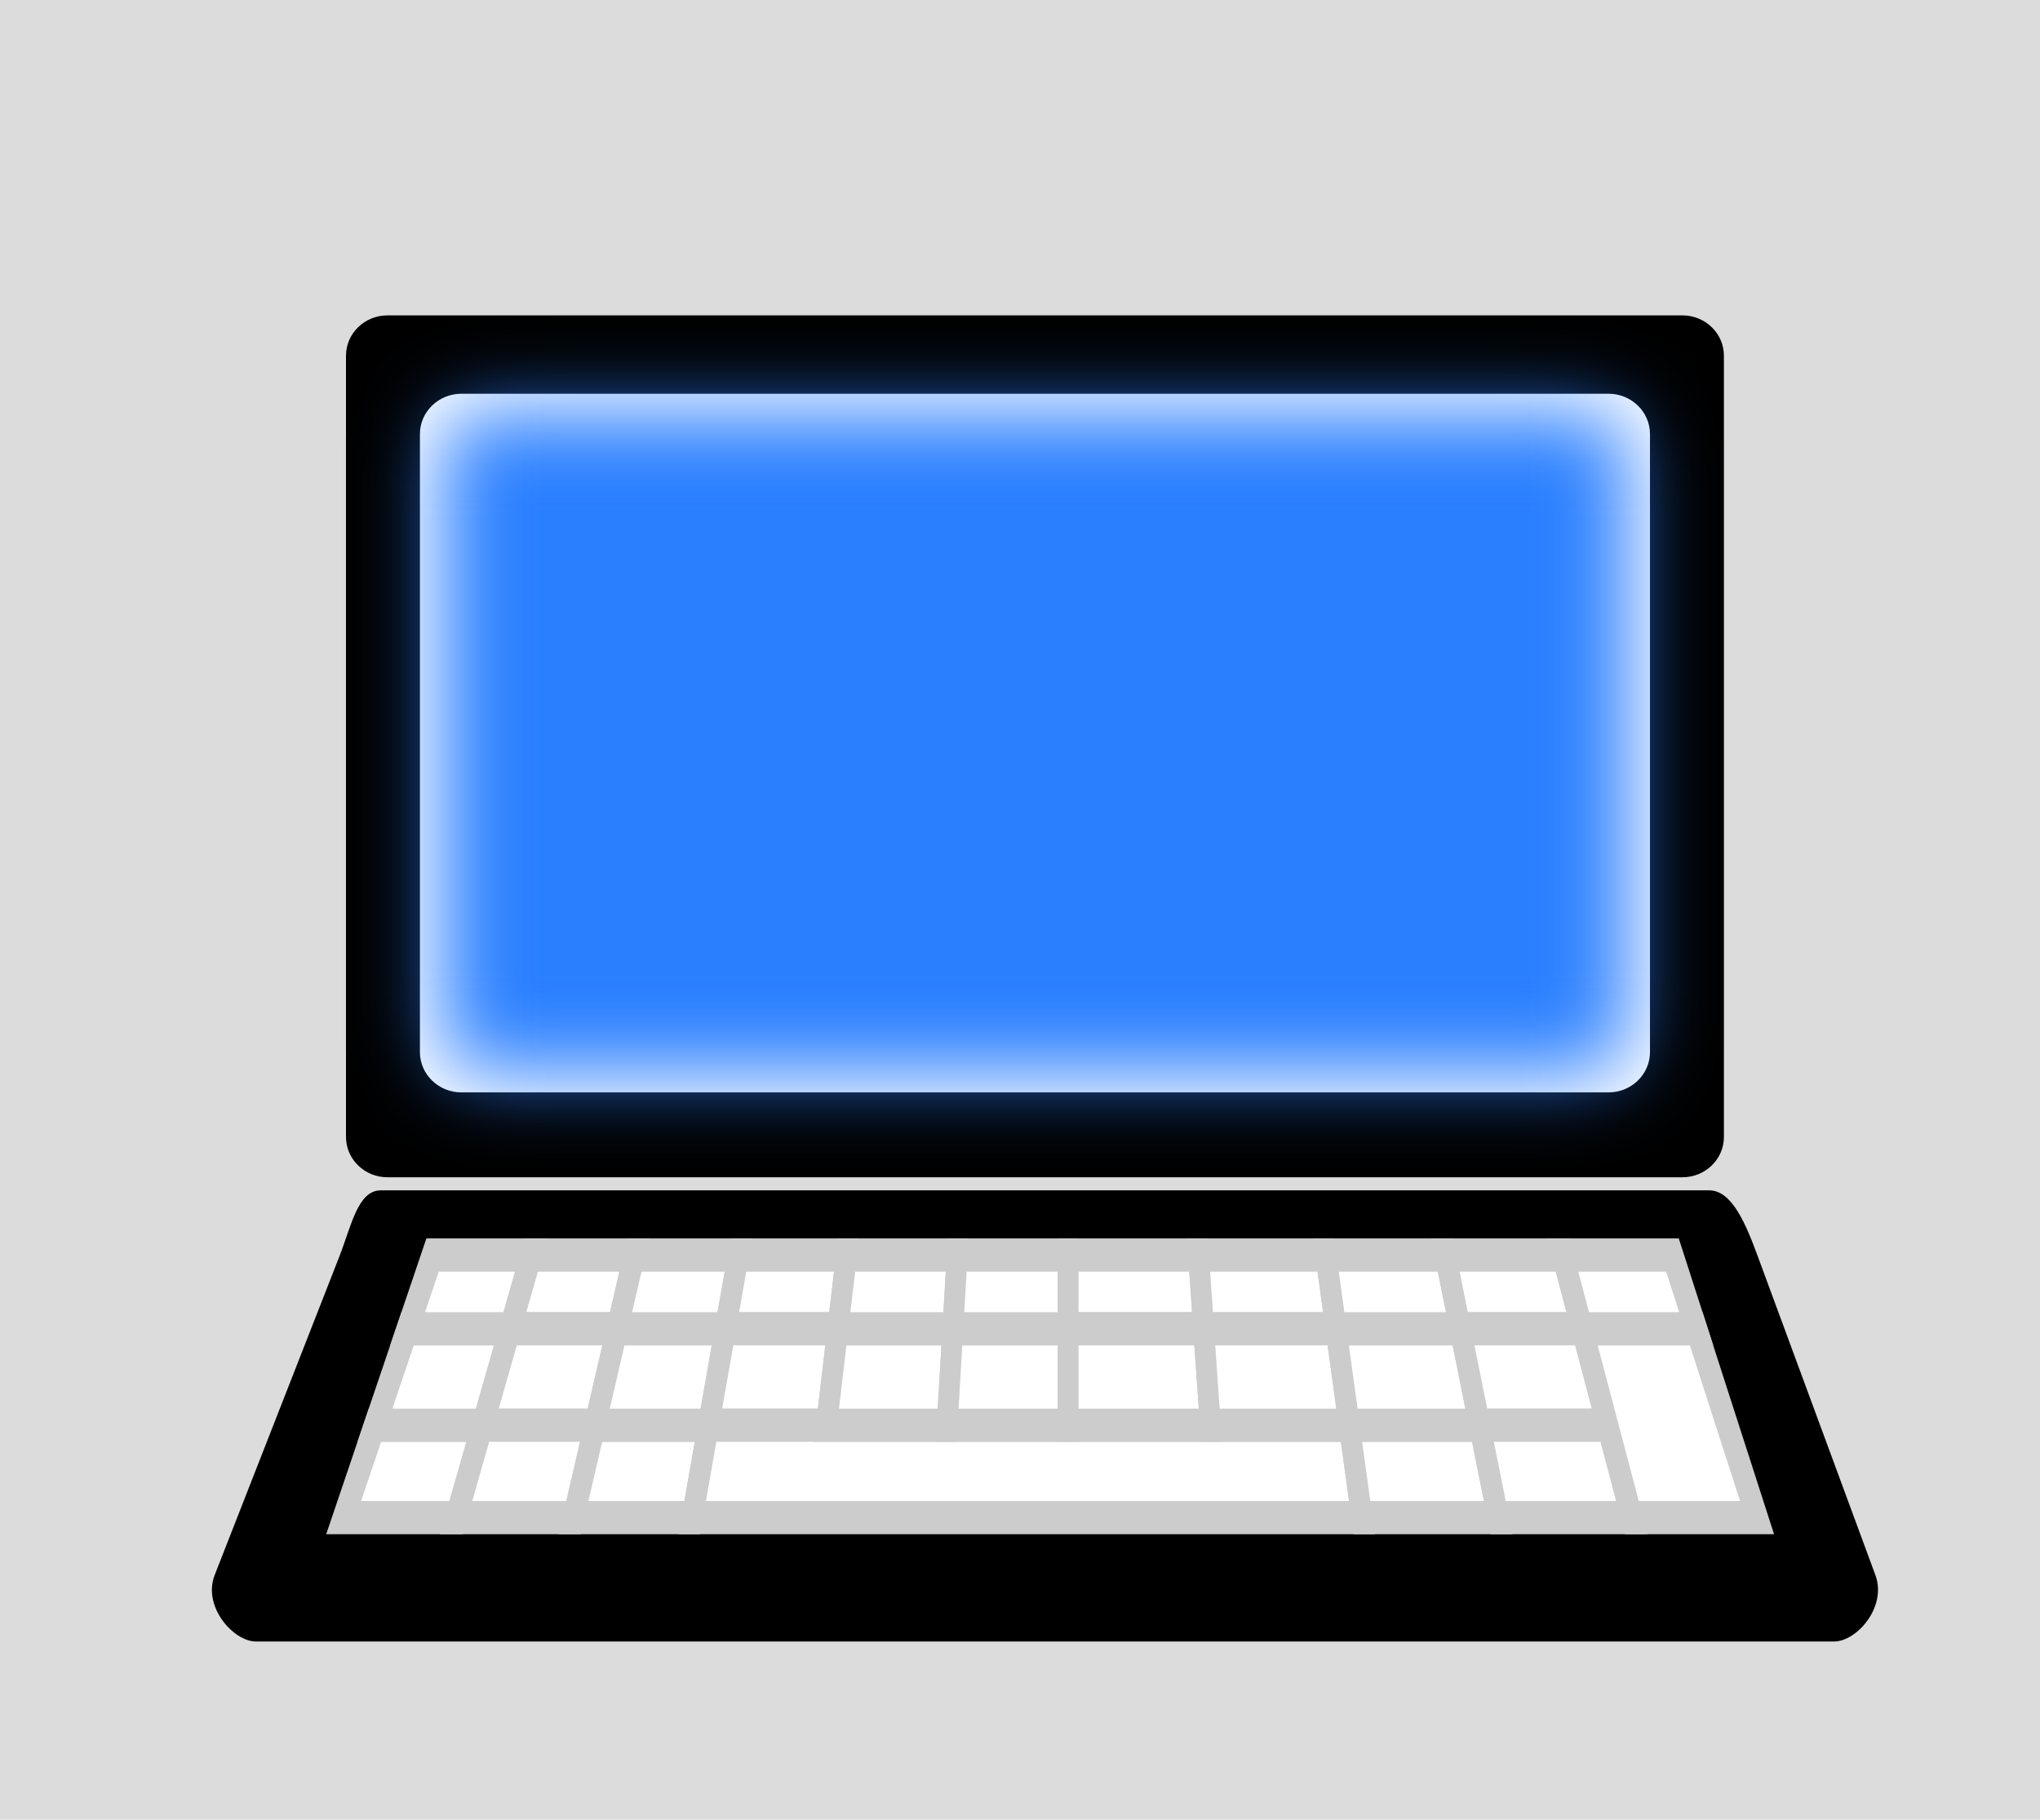
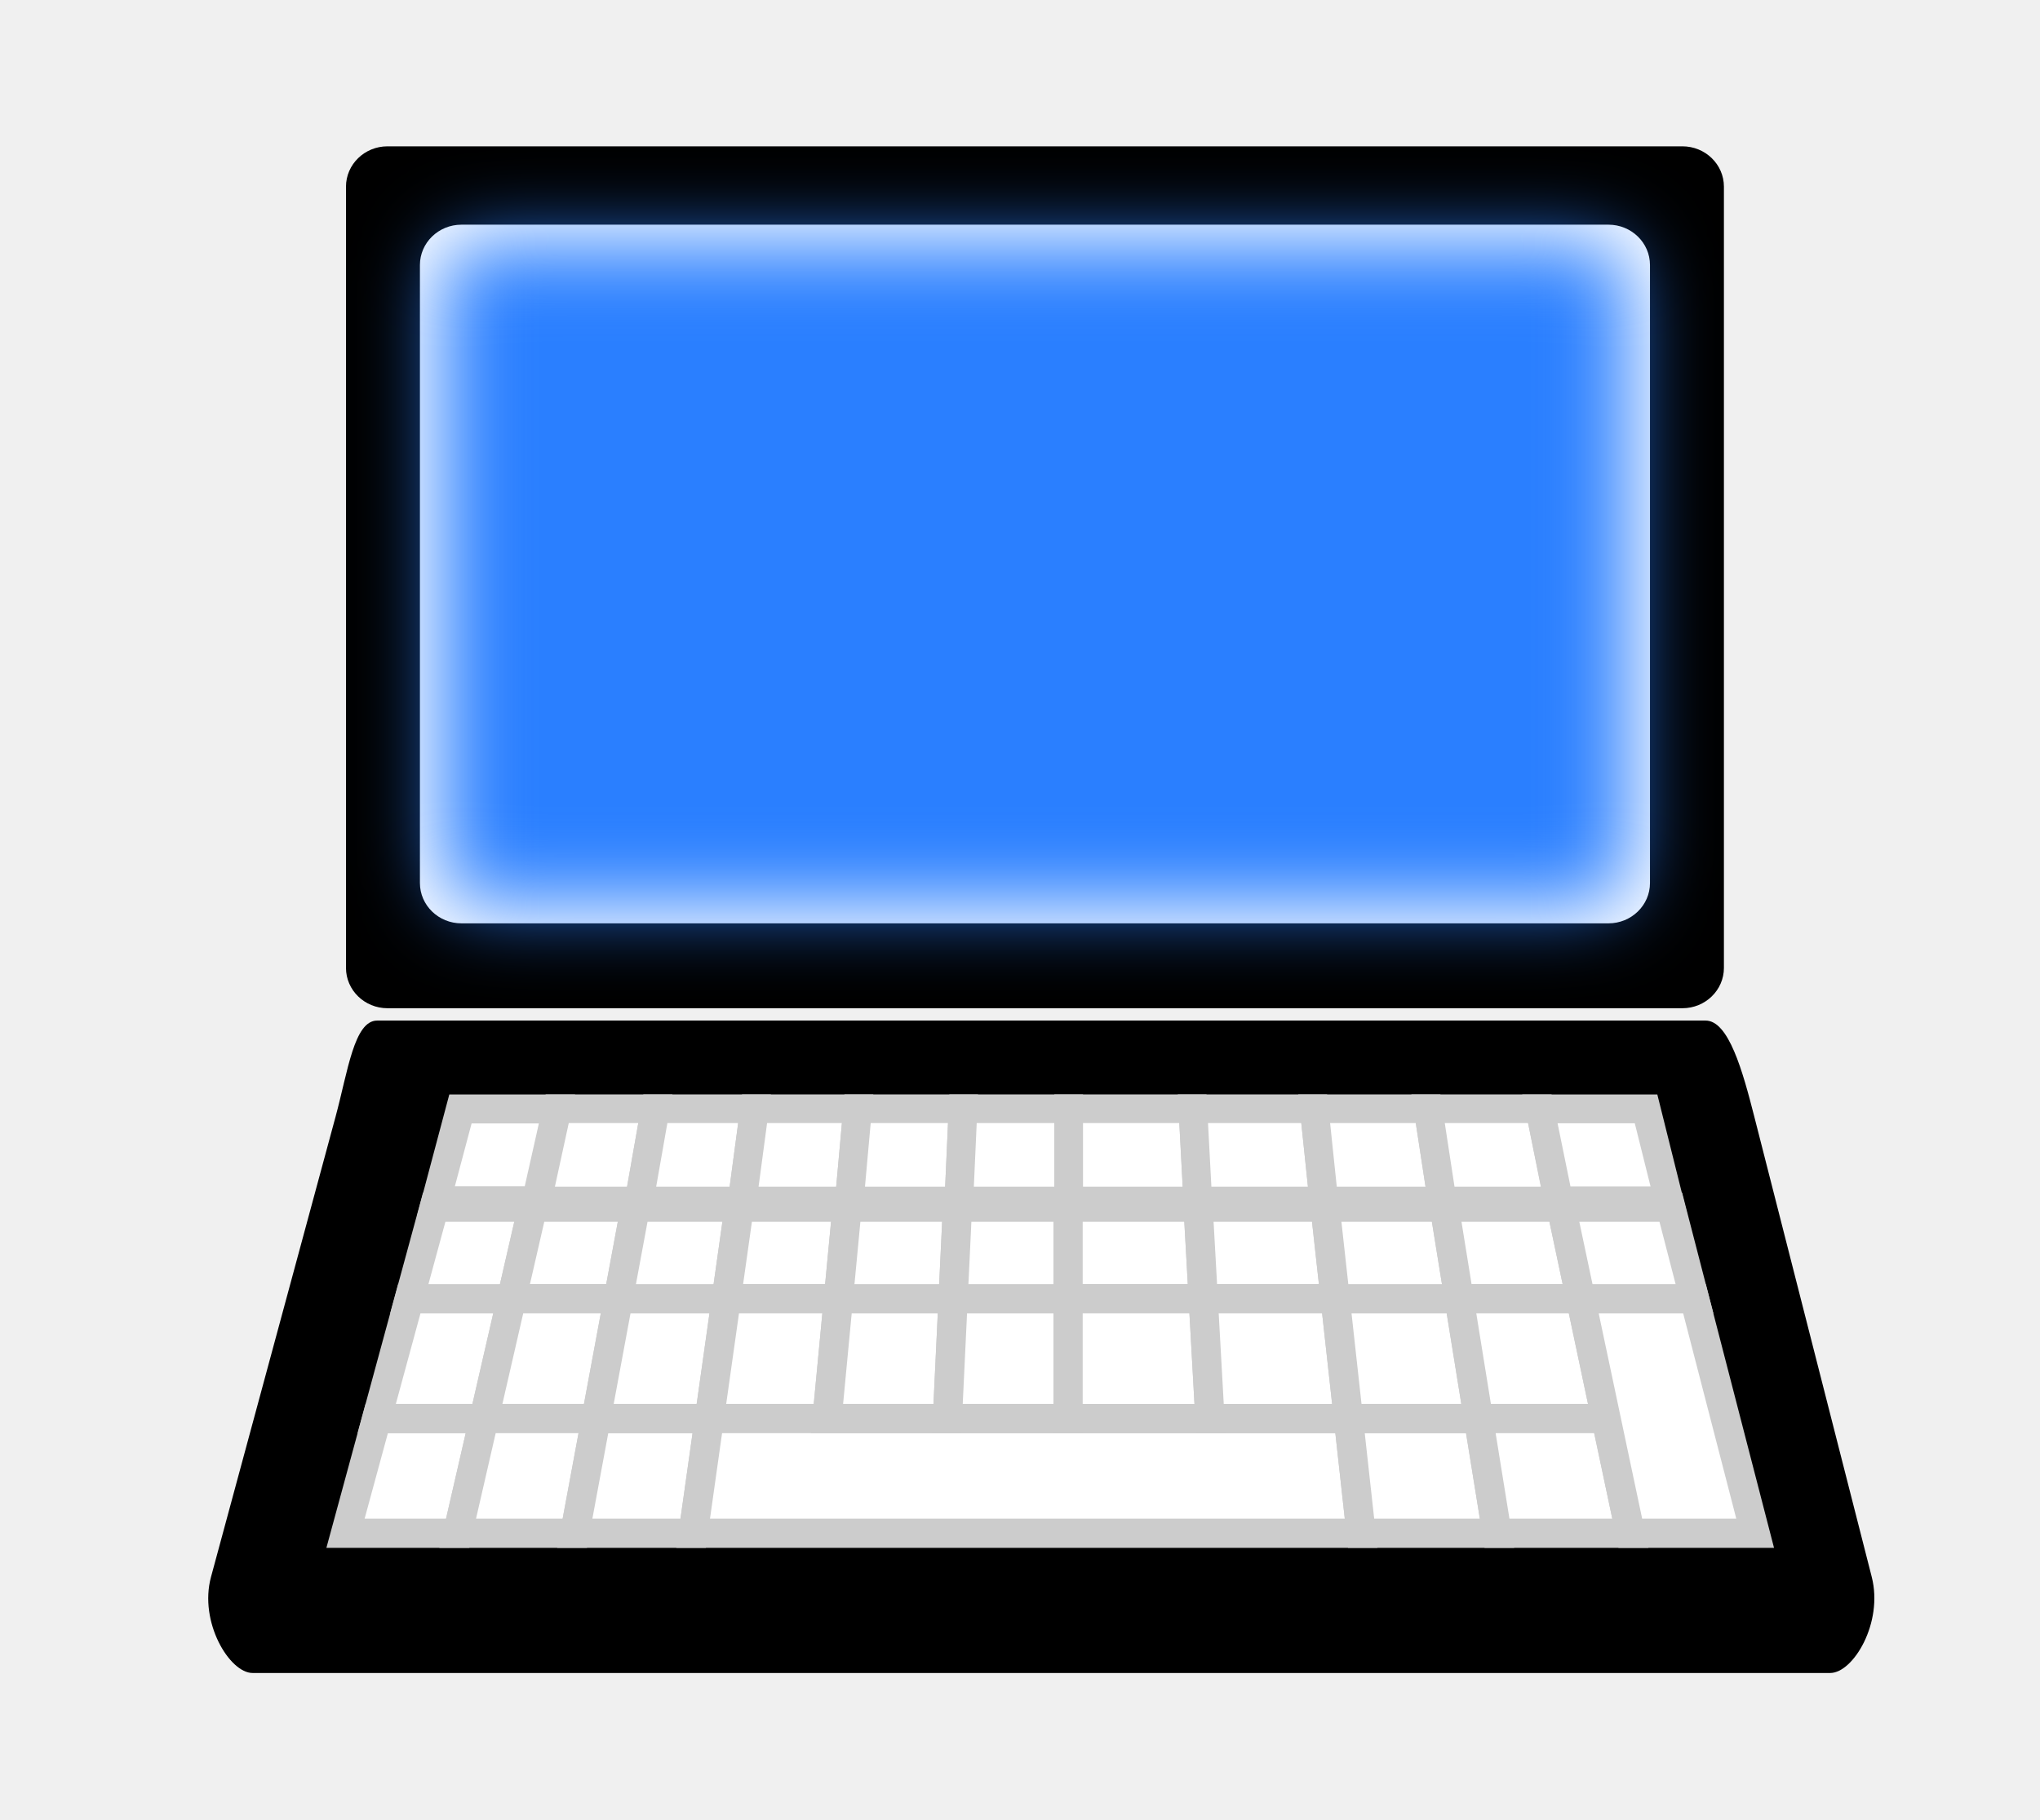
<svg xmlns="http://www.w3.org/2000/svg" width="159.598mm" height="142.377mm" viewBox="0 0 565.505 504.487" id="svg9579" version="1.1">
  <defs id="defs9581">
    <filter style="color-interpolation-filters:sRGB" id="filter1529" x="-0.084" width="1.167" y="-0.15" height="1.3">
      <feGaussianBlur stdDeviation="11.474" id="feGaussianBlur1531" />
    </filter>
  </defs>
  <g id="layer1" transform="translate(174.6297,-144.8468)">
-     <rect style="opacity:1;fill:#dcdcdc;fill-opacity:1;stroke-width:3.408" id="rect847" width="565.505" height="504.487" x="-174.63" y="144.847" />
-     <rect style="opacity:1;fill:#000000;fill-opacity:1;stroke:none;stroke-width:22.701;stroke-miterlimit:4;stroke-dasharray:none" id="rect10127" width="381.975" height="238.995" x="-78.72" y="232.295" rx="11.515" ry="11.189" />
-     <rect style="opacity:1;fill:#ffffff;fill-opacity:1;stroke:none;stroke-width:22.701;stroke-miterlimit:4;stroke-dasharray:none" id="rect10129" width="340.983" height="193.73" x="-58.224" y="254.022" rx="11.515" ry="11.189" />
-     <path style="opacity:1;fill:#000000;fill-opacity:1;stroke:none;stroke-width:20.476;stroke-miterlimit:4;stroke-dasharray:none" d="M -69.069,474.911 H 299.194 c 6.379,0 10.251,9.623 13.491,18.408 l 32.567,88.292 c 3.24,8.784 -5.136,18.408 -11.515,18.408 h -437.35 c -6.379,0 -14.897,-9.762 -11.515,-18.408 l 34.544,-88.292 c 3.383,-8.646 5.136,-18.408 11.515,-18.408 z" id="rect10131" />
-     <g id="g10263" style="fill:#ffffff;stroke:#cccccc" transform="matrix(5.757287,0,0,9.203868,-663.7944,-3259.352)">
-       <path id="path10174" d="m 101.51,415.587 1.507,-2.783 h 5.182 l -1.273,2.783 z" style="fill:#ffffff;fill-rule:evenodd;stroke:#cccccc;stroke-width:1px;stroke-linecap:butt;stroke-linejoin:miter;stroke-opacity:1" />
-       <path id="path10176" d="m 103.017,412.804 1.574,-2.906 h 4.937 l -1.329,2.906 z" style="fill:#ffffff;fill-rule:evenodd;stroke:#cccccc;stroke-width:1px;stroke-linecap:butt;stroke-linejoin:miter;stroke-opacity:1" />
-       <path id="path10178" d="m 104.59,409.898 1.203,-2.222 h 4.751 l -1.016,2.222 z" style="fill:#ffffff;fill-rule:evenodd;stroke:#cccccc;stroke-width:1px;stroke-linecap:butt;stroke-linejoin:miter;stroke-opacity:1" />
-       <path id="path10180" d="m 110.544,407.676 h 4.96 l -0.821,2.222 h -5.155 z" style="fill:#ffffff;fill-rule:evenodd;stroke:#cccccc;stroke-width:1px;stroke-linecap:butt;stroke-linejoin:miter;stroke-opacity:1" />
-       <path id="path10182" d="m 109.528,409.898 -1.329,2.906 h 5.41 l 1.074,-2.906 z" style="fill:#ffffff;fill-rule:evenodd;stroke:#cccccc;stroke-width:1px;stroke-linecap:butt;stroke-linejoin:miter;stroke-opacity:1" />
-       <path id="path10184" d="m 108.198,412.804 -1.273,2.783 h 5.654 l 1.029,-2.783 z" style="fill:#ffffff;fill-rule:evenodd;stroke:#cccccc;stroke-width:1px;stroke-linecap:butt;stroke-linejoin:miter;stroke-opacity:1" />
-       <path id="path10186" d="m 112.58,415.587 h 5.715 l 0.782,-2.783 h -5.468 z" style="fill:#ffffff;fill-rule:evenodd;stroke:#cccccc;stroke-width:1px;stroke-linecap:butt;stroke-linejoin:miter;stroke-opacity:1" />
-       <path id="path10188" d="m 113.608,412.804 1.074,-2.906 h 5.21 l -0.816,2.906 z" style="fill:#ffffff;fill-rule:evenodd;stroke:#cccccc;stroke-width:1px;stroke-linecap:butt;stroke-linejoin:miter;stroke-opacity:1" />
-       <path id="path10190" d="m 114.683,409.898 0.821,-2.222 h 5.013 l -0.624,2.222 z" style="fill:#ffffff;fill-rule:evenodd;stroke:#cccccc;stroke-width:1px;stroke-linecap:butt;stroke-linejoin:miter;stroke-opacity:1" />
-       <path id="path10192" d="m 120.517,407.676 h 5.208 l -0.419,2.222 h -5.413 z" style="fill:#ffffff;fill-rule:evenodd;stroke:#cccccc;stroke-width:1px;stroke-linecap:butt;stroke-linejoin:miter;stroke-opacity:1" />
-       <path id="path10194" d="m 119.893,409.898 -0.816,2.906 h 5.681 l 0.549,-2.906 z" style="fill:#ffffff;fill-rule:evenodd;stroke:#cccccc;stroke-width:1px;stroke-linecap:butt;stroke-linejoin:miter;stroke-opacity:1" />
-       <path id="path10210" d="m 118.295,415.587 0.782,-2.783 h 30.852 l 0.611,2.783 z" style="fill:#ffffff;fill-rule:evenodd;stroke:#cccccc;stroke-width:1px;stroke-linecap:butt;stroke-linejoin:miter;stroke-opacity:1" />
-       <path id="path10212" d="m 124.757,412.804 0.549,-2.906 h 5.537 l -0.275,2.906 z" style="fill:#ffffff;fill-rule:evenodd;stroke:#cccccc;stroke-width:1px;stroke-linecap:butt;stroke-linejoin:miter;stroke-opacity:1" />
-       <path id="path10214" d="m 125.306,409.898 0.419,-2.222 h 5.328 l -0.21,2.222 z" style="fill:#ffffff;fill-rule:evenodd;stroke:#cccccc;stroke-width:1px;stroke-linecap:butt;stroke-linejoin:miter;stroke-opacity:1" />
-       <path id="path10216" d="m 130.569,412.804 h 5.825 v -2.906 h -5.551 z" style="fill:#ffffff;fill-rule:evenodd;stroke:#cccccc;stroke-width:1px;stroke-linecap:butt;stroke-linejoin:miter;stroke-opacity:1" />
-       <path id="path10218" d="m 130.843,409.898 0.21,-2.222 h 5.341 v 2.222 z" style="fill:#ffffff;fill-rule:evenodd;stroke:#cccccc;stroke-width:1px;stroke-linecap:butt;stroke-linejoin:miter;stroke-opacity:1" />
-       <path id="path10220" d="m 136.394,407.676 h 6.279 l 0.247,2.222 h -6.526 z" style="fill:#ffffff;fill-rule:evenodd;stroke:#cccccc;stroke-width:1px;stroke-linecap:butt;stroke-linejoin:miter;stroke-opacity:1" />
-       <path id="path10222" d="m 136.394,409.898 v 2.906 h 6.848 l -0.323,-2.906 z" style="fill:#ffffff;fill-rule:evenodd;stroke:#cccccc;stroke-width:1px;stroke-linecap:butt;stroke-linejoin:miter;stroke-opacity:1" />
-       <path id="path10224" d="m 142.673,407.676 h 6.13 l 0.488,2.222 h -6.371 z" style="fill:#ffffff;fill-rule:evenodd;stroke:#cccccc;stroke-width:1px;stroke-linecap:butt;stroke-linejoin:miter;stroke-opacity:1" />
-       <path id="path10226" d="m 142.919,409.898 0.323,2.906 h 6.686 l -0.638,-2.906 z" style="fill:#ffffff;fill-rule:evenodd;stroke:#cccccc;stroke-width:1px;stroke-linecap:butt;stroke-linejoin:miter;stroke-opacity:1" />
-       <path id="path10228" d="m 149.929,412.804 0.611,2.783 h 6.561 l -0.894,-2.783 z" style="fill:#ffffff;fill-rule:evenodd;stroke:#cccccc;stroke-width:1px;stroke-linecap:butt;stroke-linejoin:miter;stroke-opacity:1" />
-       <path id="path10230" d="m 149.929,412.804 -0.638,-2.906 h 5.982 l 0.934,2.906 z" style="fill:#ffffff;fill-rule:evenodd;stroke:#cccccc;stroke-width:1px;stroke-linecap:butt;stroke-linejoin:miter;stroke-opacity:1" />
-       <path id="path10232" d="m 149.291,409.898 -0.488,-2.222 h 5.756 l 0.714,2.222 z" style="fill:#ffffff;fill-rule:evenodd;stroke:#cccccc;stroke-width:1px;stroke-linecap:butt;stroke-linejoin:miter;stroke-opacity:1" />
-       <path id="path10234" d="m 154.558,407.676 h 5.646 l 0.936,2.222 h -5.868 z" style="fill:#ffffff;fill-rule:evenodd;stroke:#cccccc;stroke-width:1px;stroke-linecap:butt;stroke-linejoin:miter;stroke-opacity:1" />
-       <path id="path10236" d="m 155.273,409.898 0.934,2.906 h 6.158 l -1.224,-2.906 z" style="fill:#ffffff;fill-rule:evenodd;stroke:#cccccc;stroke-width:1px;stroke-linecap:butt;stroke-linejoin:miter;stroke-opacity:1" />
-       <path id="path10238" d="m 156.207,412.804 0.894,2.783 h 6.436 l -1.173,-2.783 z" style="fill:#ffffff;fill-rule:evenodd;stroke:#cccccc;stroke-width:1px;stroke-linecap:butt;stroke-linejoin:miter;stroke-opacity:1" />
-       <path id="path10240" d="m 163.537,415.587 h 6.027 l -2.929,-5.688 h -5.495 z" style="fill:#ffffff;fill-rule:evenodd;stroke:#cccccc;stroke-width:1px;stroke-linecap:butt;stroke-linejoin:miter;stroke-opacity:1" />
-       <path id="path10242" d="m 161.14,409.898 -0.936,-2.222 h 5.287 l 1.144,2.222 z" style="fill:#ffffff;fill-rule:evenodd;stroke:#cccccc;stroke-width:1px;stroke-linecap:butt;stroke-linejoin:miter;stroke-opacity:1" />
-     </g>
-     <rect ry="10.616" rx="11.124" y="258.977" x="-52.443" height="183.82" width="329.421" id="rect1511" style="opacity:1;fill:#2a7fff;fill-opacity:1;stroke:none;stroke-width:21.735;stroke-miterlimit:4;stroke-dasharray:none;filter:url(#filter1529)" />
+     <rect style="opacity:1;fill:#000000;fill-opacity:1;stroke:none;stroke-width:22.701;stroke-miterlimit:4;stroke-dasharray:none" id="rect10127" width="381.975" height="238.995" x="-78.72" y="185.42" rx="11.515" ry="11.189" />
+     <rect style="opacity:1;fill:#ffffff;fill-opacity:1;stroke:none;stroke-width:22.701;stroke-miterlimit:4;stroke-dasharray:none" id="rect10129" width="340.983" height="193.73" x="-58.224" y="207.147" rx="11.515" ry="11.189" />
+     <path style="opacity:1;fill:#000000;fill-opacity:1;stroke:none;stroke-width:24.622;stroke-miterlimit:4;stroke-dasharray:none" d="M -70.082,427.833 H 298.181 c 6.379,0 10.251,13.915 13.491,26.618 L 344.239,582.121 c 3.24,12.702 -5.136,26.618 -11.515,26.618 h -437.35 c -6.379,0 -14.897,-14.115 -11.515,-26.618 l 34.544,-127.67 c 3.383,-12.502 5.136,-26.618 11.515,-26.618 z" id="rect10131" />
+     <path id="path10178-3" d="m -53.766,477.815 6.778,-25.478 h 26.76 l -5.726,25.478 z" style="fill:#ffffff;fill-rule:evenodd;stroke:#cccccc;stroke-width:8.037px;stroke-linecap:butt;stroke-linejoin:miter;stroke-opacity:1" />
+     <path style="fill:#ffffff;fill-rule:evenodd;stroke:#cccccc;stroke-width:8.102px;stroke-linecap:butt;stroke-linejoin:miter;stroke-opacity:1" d="m -78.852,569.993 8.652,-31.808 h 29.753 l -7.309,31.808 z" id="path10174" />
+     <path style="fill:#ffffff;fill-rule:evenodd;stroke:#cccccc;stroke-width:8.102px;stroke-linecap:butt;stroke-linejoin:miter;stroke-opacity:1" d="m -70.2,538.185 9.035,-33.215 h 28.351 l -7.632,33.215 z" id="path10176" />
+     <path style="fill:#ffffff;fill-rule:evenodd;stroke:#cccccc;stroke-width:8.102px;stroke-linecap:butt;stroke-linejoin:miter;stroke-opacity:1" d="m -61.165,504.971 6.909,-25.399 h 27.278 l -5.836,25.399 z" id="path10178" />
+     <path id="path10180-5" d="M -20.165,452.284 H 7.039 L 2.534,477.867 H -25.74 Z" style="fill:#ffffff;fill-rule:evenodd;stroke:#cccccc;stroke-width:7.947px;stroke-linecap:butt;stroke-linejoin:miter;stroke-opacity:1" />
+     <path style="fill:#ffffff;fill-rule:evenodd;stroke:#cccccc;stroke-width:8.102px;stroke-linecap:butt;stroke-linejoin:miter;stroke-opacity:1" d="M -26.978,479.572 H 1.502 l -4.717,25.399 H -32.814 Z" id="path10180" />
+     <path id="path10190-5" d="M 2.534,477.867 7.039,452.284 H 34.535 l -3.424,25.583 z" style="fill:#ffffff;fill-rule:evenodd;stroke:#cccccc;stroke-width:7.947px;stroke-linecap:butt;stroke-linejoin:miter;stroke-opacity:1" />
+     <path style="fill:#ffffff;fill-rule:evenodd;stroke:#cccccc;stroke-width:8.102px;stroke-linecap:butt;stroke-linejoin:miter;stroke-opacity:1" d="m -32.814,504.971 -7.632,33.215 h 31.064 l 6.168,-33.215 z" id="path10182" />
+     <path style="fill:#ffffff;fill-rule:evenodd;stroke:#cccccc;stroke-width:8.102px;stroke-linecap:butt;stroke-linejoin:miter;stroke-opacity:1" d="m -40.447,538.185 -7.309,31.808 h 32.466 l 5.907,-31.808 z" id="path10184" />
+     <path style="fill:#ffffff;fill-rule:evenodd;stroke:#cccccc;stroke-width:8.102px;stroke-linecap:butt;stroke-linejoin:miter;stroke-opacity:1" d="m -15.289,569.993 h 32.814 l 4.489,-31.808 H -9.382 Z" id="path10186" />
+     <path style="fill:#ffffff;fill-rule:evenodd;stroke:#cccccc;stroke-width:8.102px;stroke-linecap:butt;stroke-linejoin:miter;stroke-opacity:1" d="m -9.382,538.185 6.168,-33.215 H 26.702 l -4.688,33.215 z" id="path10188" />
+     <path style="fill:#ffffff;fill-rule:evenodd;stroke:#cccccc;stroke-width:8.102px;stroke-linecap:butt;stroke-linejoin:miter;stroke-opacity:1" d="M -3.215,504.971 1.502,479.572 H 30.287 l -3.585,25.399 z" id="path10190" />
+     <path id="path10192-6" d="m 34.535,452.284 h 28.567 l -2.301,25.583 H 31.111 Z" style="fill:#ffffff;fill-rule:evenodd;stroke:#cccccc;stroke-width:7.947px;stroke-linecap:butt;stroke-linejoin:miter;stroke-opacity:1" />
+     <path style="fill:#ffffff;fill-rule:evenodd;stroke:#cccccc;stroke-width:8.102px;stroke-linecap:butt;stroke-linejoin:miter;stroke-opacity:1" d="m 30.287,479.572 h 29.906 l -2.409,25.399 H 26.702 Z" id="path10192" />
+     <path id="path10214-0" d="m 60.801,477.867 2.301,-25.583 h 29.222 l -1.152,25.583 z" style="fill:#ffffff;fill-rule:evenodd;stroke:#cccccc;stroke-width:7.947px;stroke-linecap:butt;stroke-linejoin:miter;stroke-opacity:1" />
+     <path style="fill:#ffffff;fill-rule:evenodd;stroke:#cccccc;stroke-width:8.102px;stroke-linecap:butt;stroke-linejoin:miter;stroke-opacity:1" d="m 26.702,504.971 -4.688,33.215 H 54.634 l 3.15,-33.215 z" id="path10194" />
+     <path style="fill:#ffffff;fill-rule:evenodd;stroke:#cccccc;stroke-width:8.102px;stroke-linecap:butt;stroke-linejoin:miter;stroke-opacity:1" d="m 17.525,569.993 4.489,-31.808 H 199.167 l 3.509,31.808 z" id="path10210" />
+     <path style="fill:#ffffff;fill-rule:evenodd;stroke:#cccccc;stroke-width:8.102px;stroke-linecap:butt;stroke-linejoin:miter;stroke-opacity:1" d="m 54.634,538.185 3.15,-33.215 h 31.795 l -1.577,33.215 z" id="path10212" />
+     <path style="fill:#ffffff;fill-rule:evenodd;stroke:#cccccc;stroke-width:8.102px;stroke-linecap:butt;stroke-linejoin:miter;stroke-opacity:1" d="m 57.784,504.971 2.409,-25.399 h 30.592 l -1.206,25.399 z" id="path10214" />
+     <path id="path10218-9" d="m 91.172,477.867 1.152,-25.583 h 29.293 v 25.583 z" style="fill:#ffffff;fill-rule:evenodd;stroke:#cccccc;stroke-width:7.947px;stroke-linecap:butt;stroke-linejoin:miter;stroke-opacity:1" />
+     <path style="fill:#ffffff;fill-rule:evenodd;stroke:#cccccc;stroke-width:8.102px;stroke-linecap:butt;stroke-linejoin:miter;stroke-opacity:1" d="M 88.002,538.185 H 121.451 V 504.971 H 89.579 Z" id="path10216" />
+     <path style="fill:#ffffff;fill-rule:evenodd;stroke:#cccccc;stroke-width:8.102px;stroke-linecap:butt;stroke-linejoin:miter;stroke-opacity:1" d="m 89.579,504.971 1.206,-25.399 h 30.666 v 25.399 z" id="path10218" />
+     <path id="path10220-7" d="m 121.616,452.284 h 34.438 l 1.354,25.583 h -35.792 z" style="fill:#ffffff;fill-rule:evenodd;stroke:#cccccc;stroke-width:7.947px;stroke-linecap:butt;stroke-linejoin:miter;stroke-opacity:1" />
+     <path style="fill:#ffffff;fill-rule:evenodd;stroke:#cccccc;stroke-width:8.102px;stroke-linecap:butt;stroke-linejoin:miter;stroke-opacity:1" d="m 121.451,479.572 h 36.052 l 1.418,25.399 h -37.47 z" id="path10220" />
+     <path id="path10224-4" d="m 156.054,452.284 h 33.623 l 2.676,25.583 h -34.945 z" style="fill:#ffffff;fill-rule:evenodd;stroke:#cccccc;stroke-width:7.947px;stroke-linecap:butt;stroke-linejoin:miter;stroke-opacity:1" />
+     <path style="fill:#ffffff;fill-rule:evenodd;stroke:#cccccc;stroke-width:8.102px;stroke-linecap:butt;stroke-linejoin:miter;stroke-opacity:1" d="m 121.451,504.971 v 33.215 h 39.324 l -1.854,-33.215 z" id="path10222" />
+     <path style="fill:#ffffff;fill-rule:evenodd;stroke:#cccccc;stroke-width:8.102px;stroke-linecap:butt;stroke-linejoin:miter;stroke-opacity:1" d="m 157.503,479.572 h 35.199 l 2.802,25.399 h -36.583 z" id="path10224" />
+     <path id="path10232-1" d="m 192.353,477.867 -2.676,-25.583 h 31.569 l 3.918,25.583 z" style="fill:#ffffff;fill-rule:evenodd;stroke:#cccccc;stroke-width:7.947px;stroke-linecap:butt;stroke-linejoin:miter;stroke-opacity:1" />
+     <path style="fill:#ffffff;fill-rule:evenodd;stroke:#cccccc;stroke-width:8.102px;stroke-linecap:butt;stroke-linejoin:miter;stroke-opacity:1" d="m 158.92,504.971 1.854,33.215 h 38.393 l -3.664,-33.215 z" id="path10226" />
+     <path style="fill:#ffffff;fill-rule:evenodd;stroke:#cccccc;stroke-width:8.102px;stroke-linecap:butt;stroke-linejoin:miter;stroke-opacity:1" d="m 199.167,538.185 3.509,31.808 h 37.676 l -5.136,-31.808 z" id="path10228" />
+     <path style="fill:#ffffff;fill-rule:evenodd;stroke:#cccccc;stroke-width:8.102px;stroke-linecap:butt;stroke-linejoin:miter;stroke-opacity:1" d="m 199.167,538.185 -3.664,-33.215 h 34.349 l 5.363,33.215 z" id="path10230" />
+     <path style="fill:#ffffff;fill-rule:evenodd;stroke:#cccccc;stroke-width:8.102px;stroke-linecap:butt;stroke-linejoin:miter;stroke-opacity:1" d="m 195.503,504.971 -2.802,-25.399 h 33.049 l 4.101,25.399 z" id="path10232" />
+     <path id="path10234-2" d="m 221.246,452.284 h 30.967 l 5.135,25.583 h -32.184 z" style="fill:#ffffff;fill-rule:evenodd;stroke:#cccccc;stroke-width:7.947px;stroke-linecap:butt;stroke-linejoin:miter;stroke-opacity:1" />
+     <path style="fill:#ffffff;fill-rule:evenodd;stroke:#cccccc;stroke-width:8.102px;stroke-linecap:butt;stroke-linejoin:miter;stroke-opacity:1" d="m 225.751,479.572 h 32.418 l 5.376,25.399 h -33.693 z" id="path10234" />
+     <path id="path10242-1" d="m 257.456,477.839 -5.21,-25.527 h 29.423 l 6.367,25.527 z" style="fill:#ffffff;fill-rule:evenodd;stroke:#cccccc;stroke-width:7.996px;stroke-linecap:butt;stroke-linejoin:miter;stroke-opacity:1" />
+     <path style="fill:#ffffff;fill-rule:evenodd;stroke:#cccccc;stroke-width:8.102px;stroke-linecap:butt;stroke-linejoin:miter;stroke-opacity:1" d="m 229.852,504.971 5.363,33.215 h 35.36 l -7.03,-33.215 z" id="path10236" />
+     <path style="fill:#ffffff;fill-rule:evenodd;stroke:#cccccc;stroke-width:8.102px;stroke-linecap:butt;stroke-linejoin:miter;stroke-opacity:1" d="m 235.215,538.185 5.136,31.808 h 36.957 l -6.733,-31.808 z" id="path10238" />
+     <path style="fill:#ffffff;fill-rule:evenodd;stroke:#cccccc;stroke-width:8.102px;stroke-linecap:butt;stroke-linejoin:miter;stroke-opacity:1" d="m 277.308,569.993 h 34.607 l -16.819,-65.022 h -31.551 z" id="path10240" />
+     <path style="fill:#ffffff;fill-rule:evenodd;stroke:#cccccc;stroke-width:8.102px;stroke-linecap:butt;stroke-linejoin:miter;stroke-opacity:1" d="m 263.545,504.971 -5.376,-25.399 h 30.358 l 6.57,25.399 z" id="path10242" />
+     <rect ry="10.616" rx="11.124" y="212.102" x="-52.443" height="183.82" width="329.421" id="rect1511" style="opacity:1;fill:#2a7fff;fill-opacity:1;stroke:none;stroke-width:21.735;stroke-miterlimit:4;stroke-dasharray:none;filter:url(#filter1529)" />
  </g>
</svg>
